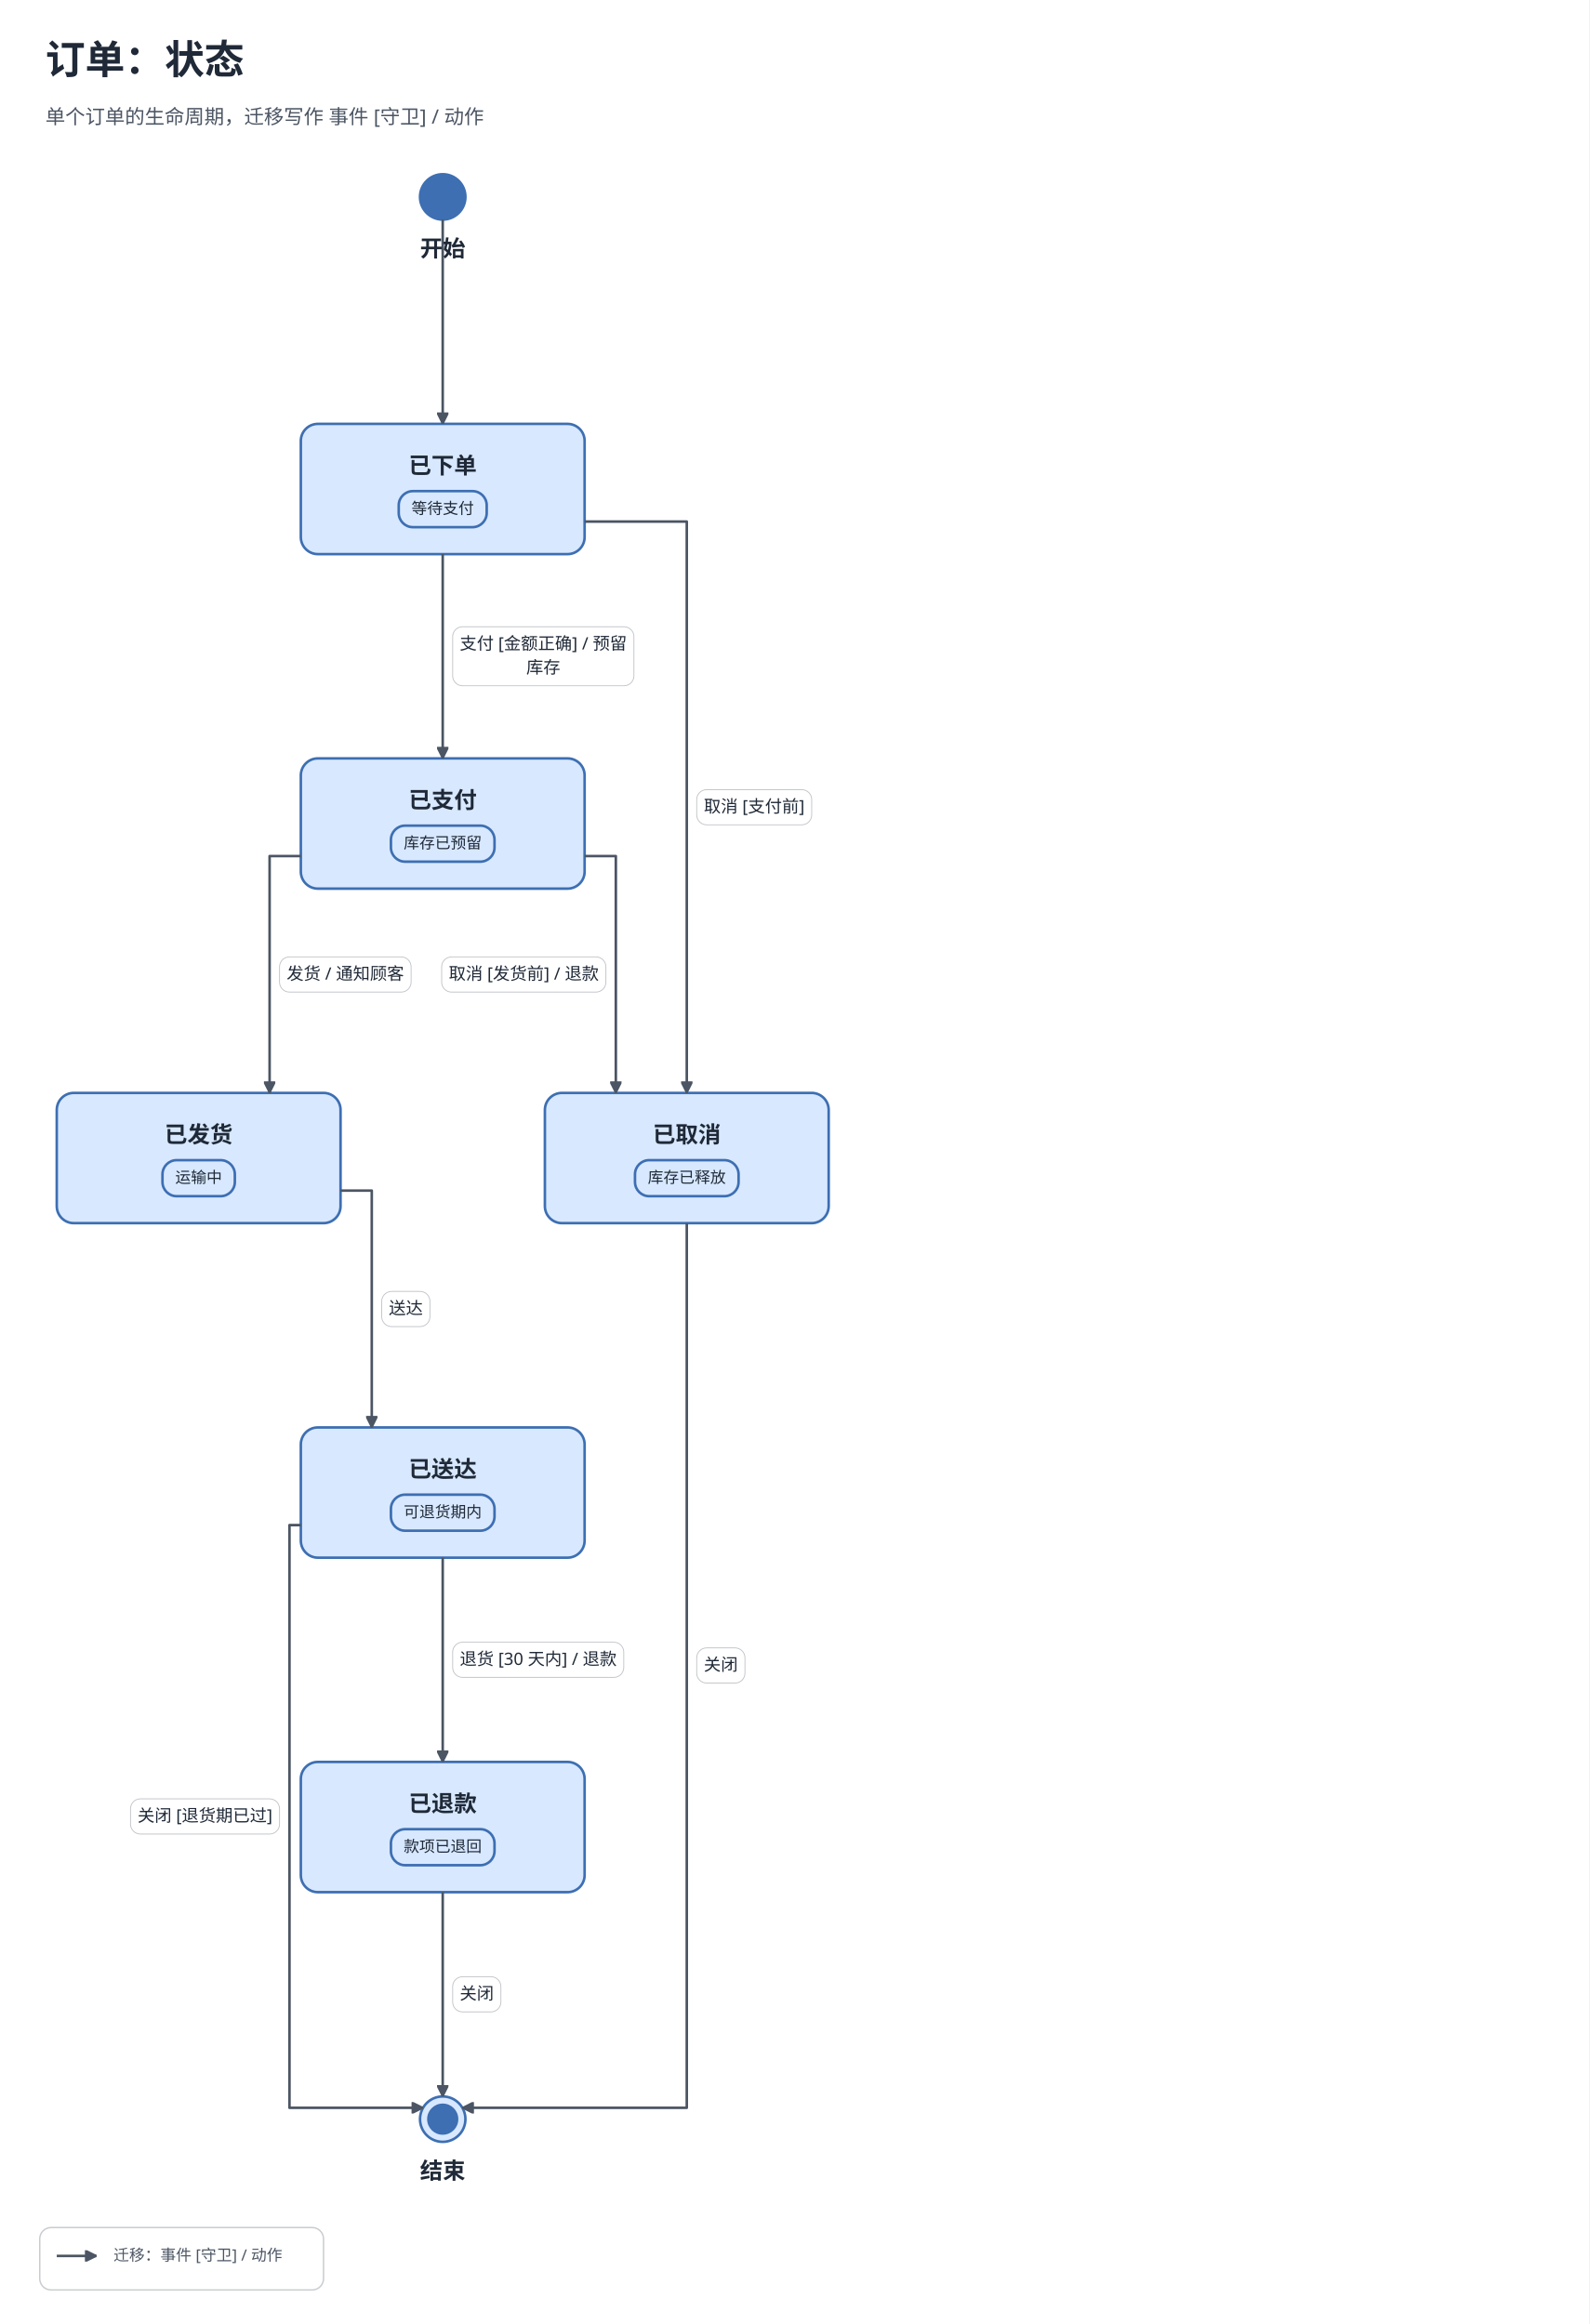
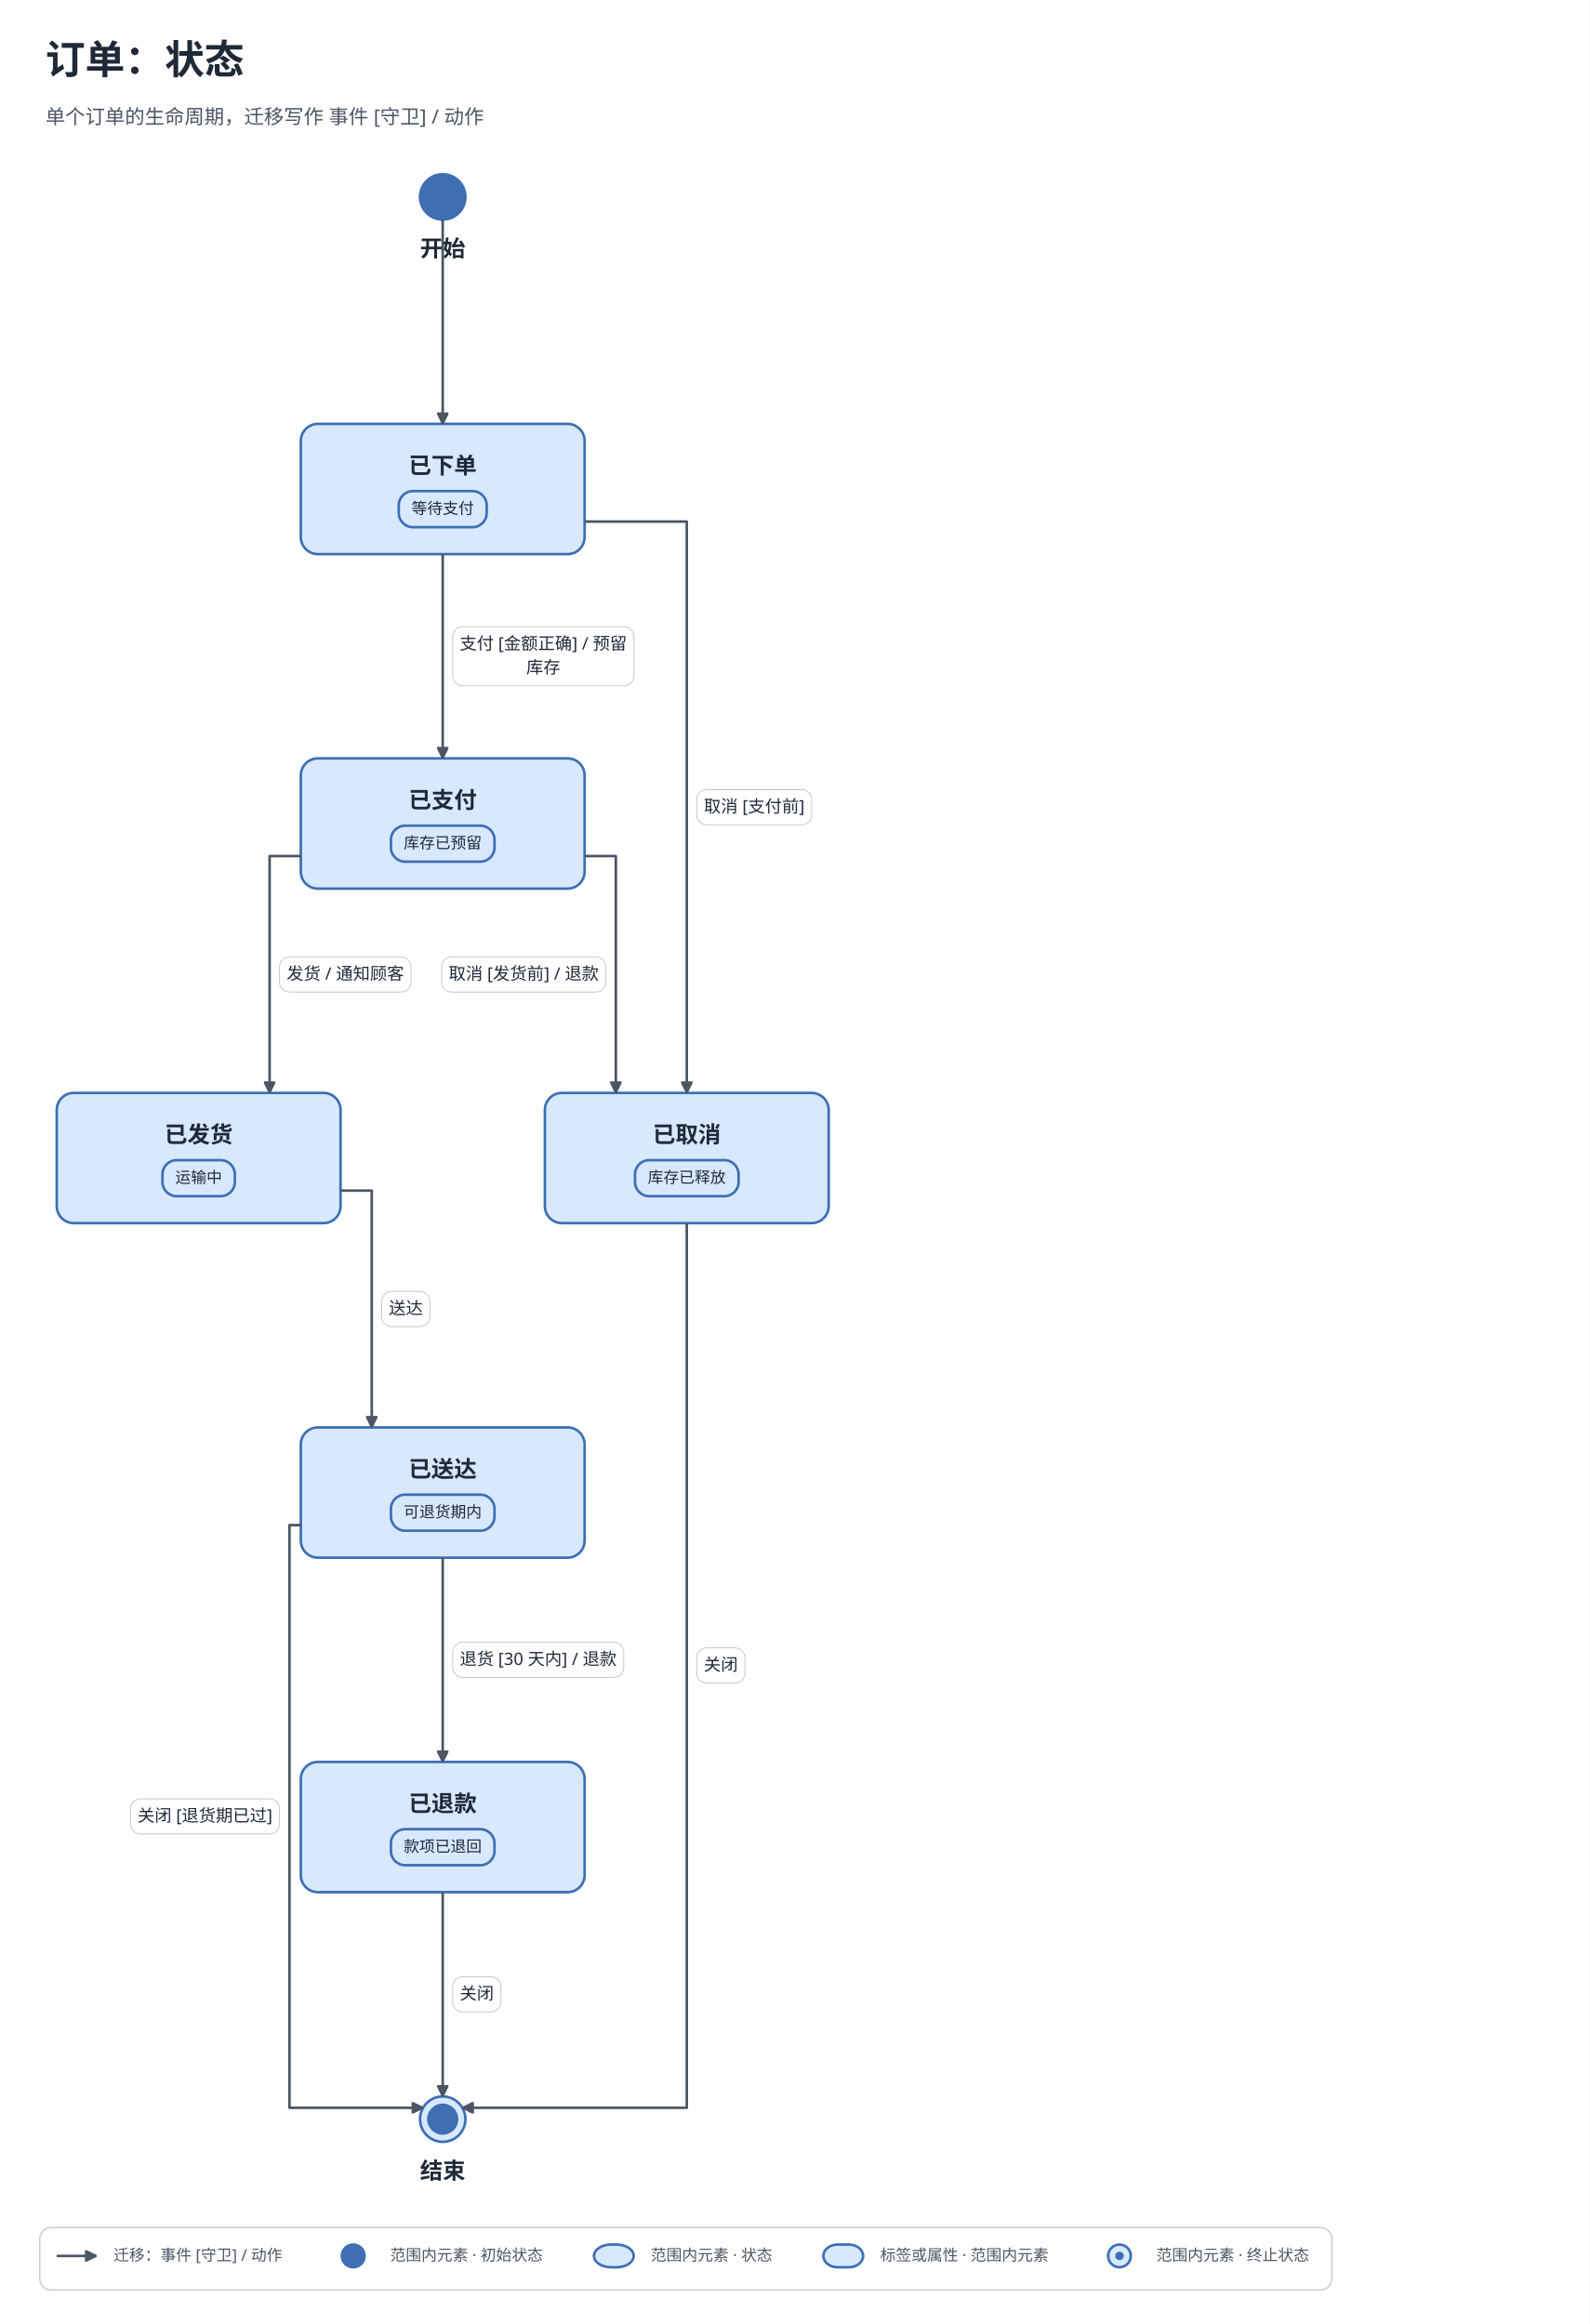
<svg xmlns="http://www.w3.org/2000/svg" viewBox="0 0 1120 1638.2" width="1120" height="1638.2" lang="zh" role="img" aria-labelledby="e3-zh-document-title e3-zh-document-desc" data-archatlas="0.1" data-measured-with="pillow">
  <defs>
    <marker id="e3-zh-marker-peer-arrow" viewBox="0 0 10 10" refX="10" refY="5" markerWidth="8" markerHeight="8" markerUnits="userSpaceOnUse" orient="auto-start-reverse">
      <path d="M 0 0 L 10 5 L 0 10 Z" fill="#4B5563" stroke="#4B5563" stroke-width="1.5" />
    </marker>
    <marker id="e3-zh-marker-peer-circle" viewBox="0 0 10 10" refX="5" refY="5" markerWidth="8" markerHeight="8" markerUnits="userSpaceOnUse">
      <circle cx="5" cy="5" r="3.5" fill="#ffffff" stroke="#4B5563" stroke-width="1.5" />
    </marker>
  </defs>
  <rect width="1120" height="1638.2" fill="#ffffff" data-role="canvas" />
-   <ellipse id="e3-zh-shape-node-i" data-id="i" data-role="node" data-parent="" data-kind="initial" data-style="peer" data-tint="app" data-band="true" data-shape="card" fill="#3D6FB2" stroke="#3D6FB2" stroke-width="1.8" data-box="296 122.8 32 32" cx="312" cy="138.8" rx="16" ry="16" />
-   <rect id="e3-zh-shape-node-new" data-id="new" data-role="node" data-parent="" data-kind="state" data-style="peer" data-tint="app" data-band="true" data-shape="card" fill="#D8E8FF" stroke="#3D6FB2" stroke-width="1.8" data-box="212 298.8 200 91.8" x="212" y="298.8" width="200" height="91.8" rx="12" />
-   <rect id="e3-zh-shape-chip-__new-chip-2" data-id="__new-chip-2" data-role="chip" data-parent="new" data-kind="component" data-style="peer" data-tint="app" data-band="true" data-shape="card" fill="#D8E8FF" stroke="#3D6FB2" stroke-width="1.8" data-box="281 346.2 62 25.4" x="281" y="346.2" width="62" height="25.4" rx="10" />
-   <rect id="e3-zh-shape-node-paid" data-id="paid" data-role="node" data-parent="" data-kind="state" data-style="peer" data-tint="app" data-band="true" data-shape="card" fill="#D8E8FF" stroke="#3D6FB2" stroke-width="1.8" data-box="212 534.6 200 91.8" x="212" y="534.6" width="200" height="91.8" rx="12" />
-   <rect id="e3-zh-shape-chip-__paid-chip-4" data-id="__paid-chip-4" data-role="chip" data-parent="paid" data-kind="component" data-style="peer" data-tint="app" data-band="true" data-shape="card" fill="#D8E8FF" stroke="#3D6FB2" stroke-width="1.8" data-box="275.5 582 73 25.4" x="275.5" y="582" width="73" height="25.4" rx="10" />
-   <rect id="e3-zh-shape-node-shipped" data-id="shipped" data-role="node" data-parent="" data-kind="state" data-style="peer" data-tint="app" data-band="true" data-shape="card" fill="#D8E8FF" stroke="#3D6FB2" stroke-width="1.8" data-box="40 770.4 200 91.8" x="40" y="770.4" width="200" height="91.8" rx="12" />
-   <rect id="e3-zh-shape-chip-__shipped-chip-6" data-id="__shipped-chip-6" data-role="chip" data-parent="shipped" data-kind="component" data-style="peer" data-tint="app" data-band="true" data-shape="card" fill="#D8E8FF" stroke="#3D6FB2" stroke-width="1.8" data-box="114.5 817.8 51 25.4" x="114.5" y="817.8" width="51" height="25.4" rx="10" />
-   <rect id="e3-zh-shape-node-cancelled" data-id="cancelled" data-role="node" data-parent="" data-kind="state" data-style="peer" data-tint="app" data-band="true" data-shape="card" fill="#D8E8FF" stroke="#3D6FB2" stroke-width="1.8" data-box="384 770.4 200 91.8" x="384" y="770.4" width="200" height="91.8" rx="12" />
-   <rect id="e3-zh-shape-chip-__cancelled-chip-8" data-id="__cancelled-chip-8" data-role="chip" data-parent="cancelled" data-kind="component" data-style="peer" data-tint="app" data-band="true" data-shape="card" fill="#D8E8FF" stroke="#3D6FB2" stroke-width="1.8" data-box="447.5 817.8 73 25.4" x="447.5" y="817.8" width="73" height="25.4" rx="10" />
-   <rect id="e3-zh-shape-node-deliv" data-id="deliv" data-role="node" data-parent="" data-kind="state" data-style="peer" data-tint="app" data-band="true" data-shape="card" fill="#D8E8FF" stroke="#3D6FB2" stroke-width="1.8" data-box="212 1006.2 200 91.8" x="212" y="1006.2" width="200" height="91.8" rx="12" />
-   <rect id="e3-zh-shape-chip-__deliv-chip-10" data-id="__deliv-chip-10" data-role="chip" data-parent="deliv" data-kind="component" data-style="peer" data-tint="app" data-band="true" data-shape="card" fill="#D8E8FF" stroke="#3D6FB2" stroke-width="1.8" data-box="275.5 1053.6 73 25.4" x="275.5" y="1053.6" width="73" height="25.4" rx="10" />
-   <rect id="e3-zh-shape-node-refd" data-id="refd" data-role="node" data-parent="" data-kind="state" data-style="peer" data-tint="app" data-band="true" data-shape="card" fill="#D8E8FF" stroke="#3D6FB2" stroke-width="1.8" data-box="212 1242 200 91.8" x="212" y="1242" width="200" height="91.8" rx="12" />
-   <rect id="e3-zh-shape-chip-__refd-chip-12" data-id="__refd-chip-12" data-role="chip" data-parent="refd" data-kind="component" data-style="peer" data-tint="app" data-band="true" data-shape="card" fill="#D8E8FF" stroke="#3D6FB2" stroke-width="1.8" data-box="275.5 1289.4 73 25.4" x="275.5" y="1289.4" width="73" height="25.4" rx="10" />
-   <ellipse id="e3-zh-shape-node-f" data-id="f" data-role="node" data-parent="" data-kind="final" data-style="peer" data-tint="app" data-band="true" data-shape="card" fill="#D8E8FF" stroke="#3D6FB2" stroke-width="1.8" data-box="296 1477.8 32 32" cx="312" cy="1493.8" rx="16" ry="16" />
+   <ellipse id="e3-zh-shape-node-i" data-id="i" data-role="node" data-parent="" data-kind="initial" data-style="peer" data-tint="app" data-band="true" data-band-axis="y" data-shape="card" fill="#3D6FB2" stroke="#3D6FB2" stroke-width="1.8" data-box="296 122.8 32 32" cx="312" cy="138.8" rx="16" ry="16" />
+   <rect id="e3-zh-shape-node-new" data-id="new" data-role="node" data-parent="" data-kind="state" data-style="peer" data-tint="app" data-band="true" data-band-axis="y" data-shape="card" fill="#D8E8FF" stroke="#3D6FB2" stroke-width="1.8" data-box="212 298.8 200 91.8" x="212" y="298.8" width="200" height="91.8" rx="12" />
+   <rect id="e3-zh-shape-chip-__new-chip-2" data-id="__new-chip-2" data-role="chip" data-parent="new" data-kind="component" data-style="peer" data-tint="app" data-band="true" data-band-axis="y" data-shape="card" fill="#D8E8FF" stroke="#3D6FB2" stroke-width="1.8" data-box="281 346.2 62 25.4" x="281" y="346.2" width="62" height="25.4" rx="10" />
+   <rect id="e3-zh-shape-node-paid" data-id="paid" data-role="node" data-parent="" data-kind="state" data-style="peer" data-tint="app" data-band="true" data-band-axis="y" data-shape="card" fill="#D8E8FF" stroke="#3D6FB2" stroke-width="1.8" data-box="212 534.6 200 91.8" x="212" y="534.6" width="200" height="91.8" rx="12" />
+   <rect id="e3-zh-shape-chip-__paid-chip-4" data-id="__paid-chip-4" data-role="chip" data-parent="paid" data-kind="component" data-style="peer" data-tint="app" data-band="true" data-band-axis="y" data-shape="card" fill="#D8E8FF" stroke="#3D6FB2" stroke-width="1.8" data-box="275.5 582 73 25.4" x="275.5" y="582" width="73" height="25.4" rx="10" />
+   <rect id="e3-zh-shape-node-shipped" data-id="shipped" data-role="node" data-parent="" data-kind="state" data-style="peer" data-tint="app" data-band="true" data-band-axis="y" data-shape="card" fill="#D8E8FF" stroke="#3D6FB2" stroke-width="1.8" data-box="40 770.4 200 91.8" x="40" y="770.4" width="200" height="91.8" rx="12" />
+   <rect id="e3-zh-shape-chip-__shipped-chip-6" data-id="__shipped-chip-6" data-role="chip" data-parent="shipped" data-kind="component" data-style="peer" data-tint="app" data-band="true" data-band-axis="y" data-shape="card" fill="#D8E8FF" stroke="#3D6FB2" stroke-width="1.8" data-box="114.5 817.8 51 25.4" x="114.5" y="817.8" width="51" height="25.4" rx="10" />
+   <rect id="e3-zh-shape-node-cancelled" data-id="cancelled" data-role="node" data-parent="" data-kind="state" data-style="peer" data-tint="app" data-band="true" data-band-axis="y" data-shape="card" fill="#D8E8FF" stroke="#3D6FB2" stroke-width="1.8" data-box="384 770.4 200 91.8" x="384" y="770.4" width="200" height="91.8" rx="12" />
+   <rect id="e3-zh-shape-chip-__cancelled-chip-8" data-id="__cancelled-chip-8" data-role="chip" data-parent="cancelled" data-kind="component" data-style="peer" data-tint="app" data-band="true" data-band-axis="y" data-shape="card" fill="#D8E8FF" stroke="#3D6FB2" stroke-width="1.8" data-box="447.5 817.8 73 25.4" x="447.5" y="817.8" width="73" height="25.4" rx="10" />
+   <rect id="e3-zh-shape-node-deliv" data-id="deliv" data-role="node" data-parent="" data-kind="state" data-style="peer" data-tint="app" data-band="true" data-band-axis="y" data-shape="card" fill="#D8E8FF" stroke="#3D6FB2" stroke-width="1.8" data-box="212 1006.2 200 91.8" x="212" y="1006.2" width="200" height="91.8" rx="12" />
+   <rect id="e3-zh-shape-chip-__deliv-chip-10" data-id="__deliv-chip-10" data-role="chip" data-parent="deliv" data-kind="component" data-style="peer" data-tint="app" data-band="true" data-band-axis="y" data-shape="card" fill="#D8E8FF" stroke="#3D6FB2" stroke-width="1.8" data-box="275.5 1053.6 73 25.4" x="275.5" y="1053.6" width="73" height="25.4" rx="10" />
+   <rect id="e3-zh-shape-node-refd" data-id="refd" data-role="node" data-parent="" data-kind="state" data-style="peer" data-tint="app" data-band="true" data-band-axis="y" data-shape="card" fill="#D8E8FF" stroke="#3D6FB2" stroke-width="1.8" data-box="212 1242 200 91.8" x="212" y="1242" width="200" height="91.8" rx="12" />
+   <rect id="e3-zh-shape-chip-__refd-chip-12" data-id="__refd-chip-12" data-role="chip" data-parent="refd" data-kind="component" data-style="peer" data-tint="app" data-band="true" data-band-axis="y" data-shape="card" fill="#D8E8FF" stroke="#3D6FB2" stroke-width="1.8" data-box="275.5 1289.4 73 25.4" x="275.5" y="1289.4" width="73" height="25.4" rx="10" />
+   <ellipse id="e3-zh-shape-node-f" data-id="f" data-role="node" data-parent="" data-kind="final" data-style="peer" data-tint="app" data-band="true" data-band-axis="y" data-shape="card" fill="#D8E8FF" stroke="#3D6FB2" stroke-width="1.8" data-box="296 1477.8 32 32" cx="312" cy="1493.8" rx="16" ry="16" />
  <ellipse cx="312" cy="1493.8" rx="10" ry="10" fill="#3D6FB2" stroke="#3D6FB2" stroke-width="2" />
-   <rect id="e3-zh-shape-legend-panel-__legend-panel" data-id="__legend-panel" data-role="legend-panel" data-parent="" data-kind="component" data-style="external" data-tint="app" data-band="true" data-shape="card" fill="#ffffff" stroke="#4B5563" stroke-width="1" data-box="28 1570.2 200 44" stroke-opacity="0.3" x="28" y="1570.2" width="200" height="44" rx="8" />
+   <rect id="e3-zh-shape-legend-panel-__legend-panel" data-id="__legend-panel" data-role="legend-panel" data-parent="" data-kind="component" data-style="external" data-tint="app" data-band="true" data-band-axis="y" data-shape="card" fill="#ffffff" stroke="#4B5563" stroke-width="1" data-box="28 1570.2 910.609 44" stroke-opacity="0.3" x="28" y="1570.2" width="910.609" height="44" rx="8" />
+   <ellipse id="e3-zh-shape-legend-swatch-__legend-swatch-1" data-id="__legend-swatch-1" data-role="legend-swatch" data-parent="" data-kind="initial" data-style="peer" data-tint="app" data-band="true" data-band-axis="y" data-shape="card" fill="#3D6FB2" stroke="#3D6FB2" stroke-width="1.8" data-box="240.922 1582.2 16 16" cx="248.922" cy="1590.2" rx="8" ry="8" />
+   <rect id="e3-zh-shape-legend-swatch-__legend-swatch-2" data-id="__legend-swatch-2" data-role="legend-swatch" data-parent="" data-kind="state" data-style="peer" data-tint="app" data-band="true" data-band-axis="y" data-shape="card" fill="#D8E8FF" stroke="#3D6FB2" stroke-width="1.8" data-box="418.594 1582.2 28 16" x="418.594" y="1582.2" width="28" height="16" rx="12" />
+   <rect id="e3-zh-shape-legend-swatch-__legend-swatch-3" data-id="__legend-swatch-3" data-role="legend-swatch" data-parent="" data-kind="chip" data-style="peer" data-tint="app" data-band="true" data-band-axis="y" data-shape="card" fill="#D8E8FF" stroke="#3D6FB2" stroke-width="1.8" data-box="580.266 1582.2 28 16" x="580.266" y="1582.2" width="28" height="16" rx="10" />
+   <ellipse id="e3-zh-shape-legend-swatch-__legend-swatch-4" data-id="__legend-swatch-4" data-role="legend-swatch" data-parent="" data-kind="final" data-style="peer" data-tint="app" data-band="true" data-band-axis="y" data-shape="card" fill="#D8E8FF" stroke="#3D6FB2" stroke-width="1.8" data-box="780.938 1582.2 16 16" cx="788.938" cy="1590.2" rx="8" ry="8" />
+   <ellipse cx="788.938" cy="1590.2" rx="2" ry="2" fill="#3D6FB2" stroke="#3D6FB2" stroke-width="2" />
  <polyline id="e3-zh-edge-edge-1" data-id="edge-1" data-role="edge" data-from="i" data-to="new" data-kind="call" data-style="peer" data-numbered="false" data-badge="" points="312,154.8 312,298.8" fill="none" stroke="#4B5563" stroke-width="1.8" stroke-linejoin="round" marker-end="url(#e3-zh-marker-peer-arrow)" />
  <polyline id="e3-zh-edge-edge-2" data-id="edge-2" data-role="edge" data-from="new" data-to="paid" data-kind="call" data-style="peer" data-numbered="false" data-badge="" points="312,390.6 312,534.6" fill="none" stroke="#4B5563" stroke-width="1.8" stroke-linejoin="round" marker-end="url(#e3-zh-marker-peer-arrow)" />
  <polyline id="e3-zh-edge-edge-3" data-id="edge-3" data-role="edge" data-from="paid" data-to="shipped" data-kind="call" data-style="peer" data-numbered="false" data-badge="" points="212,603.45 190,603.45 190,770.4" fill="none" stroke="#4B5563" stroke-width="1.8" stroke-linejoin="round" marker-end="url(#e3-zh-marker-peer-arrow)" />
  <polyline id="e3-zh-edge-edge-4" data-id="edge-4" data-role="edge" data-from="shipped" data-to="deliv" data-kind="call" data-style="peer" data-numbered="false" data-badge="" points="240,839.25 262,839.25 262,1006.2" fill="none" stroke="#4B5563" stroke-width="1.8" stroke-linejoin="round" marker-end="url(#e3-zh-marker-peer-arrow)" />
  <polyline id="e3-zh-edge-edge-5" data-id="edge-5" data-role="edge" data-from="deliv" data-to="f" data-kind="call" data-style="peer" data-numbered="false" data-badge="" points="212,1075.05 204,1075.05 204,1485.8 298.144,1485.8" fill="none" stroke="#4B5563" stroke-width="1.8" stroke-linejoin="round" marker-end="url(#e3-zh-marker-peer-arrow)" />
  <polyline id="e3-zh-edge-edge-6" data-id="edge-6" data-role="edge" data-from="deliv" data-to="refd" data-kind="call" data-style="peer" data-numbered="false" data-badge="" points="312,1098 312,1242" fill="none" stroke="#4B5563" stroke-width="1.8" stroke-linejoin="round" marker-end="url(#e3-zh-marker-peer-arrow)" />
  <polyline id="e3-zh-edge-edge-7" data-id="edge-7" data-role="edge" data-from="refd" data-to="f" data-kind="call" data-style="peer" data-numbered="false" data-badge="" points="312,1333.8 312,1477.8" fill="none" stroke="#4B5563" stroke-width="1.8" stroke-linejoin="round" marker-end="url(#e3-zh-marker-peer-arrow)" />
  <polyline id="e3-zh-edge-edge-8" data-id="edge-8" data-role="edge" data-from="new" data-to="cancelled" data-kind="call" data-style="peer" data-numbered="false" data-badge="" points="412,367.65 484,367.65 484,770.4" fill="none" stroke="#4B5563" stroke-width="1.8" stroke-linejoin="round" marker-end="url(#e3-zh-marker-peer-arrow)" />
  <polyline id="e3-zh-edge-edge-9" data-id="edge-9" data-role="edge" data-from="paid" data-to="cancelled" data-kind="call" data-style="peer" data-numbered="false" data-badge="" points="412,603.45 434,603.45 434,770.4" fill="none" stroke="#4B5563" stroke-width="1.8" stroke-linejoin="round" marker-end="url(#e3-zh-marker-peer-arrow)" />
  <polyline id="e3-zh-edge-edge-10" data-id="edge-10" data-role="edge" data-from="cancelled" data-to="f" data-kind="call" data-style="peer" data-numbered="false" data-badge="" points="484,862.2 484,1485.8 325.856,1485.8" fill="none" stroke="#4B5563" stroke-width="1.8" stroke-linejoin="round" marker-end="url(#e3-zh-marker-peer-arrow)" />
  <polyline id="e3-zh-edge-legend-line-0" data-id="legend-line-0" data-role="edge" data-from="" data-to="" data-kind="legend" data-style="peer" data-numbered="false" data-badge="" points="40,1590.2 68,1590.2" fill="none" stroke="#4B5563" stroke-width="1.8" stroke-linejoin="round" marker-end="url(#e3-zh-marker-peer-arrow)" />
  <rect id="e3-zh-shape-label-bg-__edge-2-background" data-id="__edge-2-background" data-role="label-bg" data-parent="edge-2" x="319" y="441.8" width="127.75" height="41.6" fill="#ffffff" fill-opacity="0.96" rx="7" stroke="#4B5563" stroke-opacity="0.35" stroke-width="0.6" />
  <rect id="e3-zh-shape-label-bg-__edge-3-background" data-id="__edge-3-background" data-role="label-bg" data-parent="edge-3" x="197" y="674.525" width="92.719" height="24.8" fill="#ffffff" fill-opacity="0.96" rx="7" stroke="#4B5563" stroke-opacity="0.35" stroke-width="0.6" />
  <rect id="e3-zh-shape-label-bg-__edge-4-background" data-id="__edge-4-background" data-role="label-bg" data-parent="edge-4" x="269" y="910.325" width="34" height="24.8" fill="#ffffff" fill-opacity="0.96" rx="7" stroke="#4B5563" stroke-opacity="0.35" stroke-width="0.6" />
  <rect id="e3-zh-shape-label-bg-__edge-5-background" data-id="__edge-5-background" data-role="label-bg" data-parent="edge-5" x="91.969" y="1268.025" width="105.031" height="24.8" fill="#ffffff" fill-opacity="0.96" rx="7" stroke="#4B5563" stroke-opacity="0.35" stroke-width="0.6" />
  <rect id="e3-zh-shape-label-bg-__edge-6-background" data-id="__edge-6-background" data-role="label-bg" data-parent="edge-6" x="319" y="1157.6" width="120.594" height="24.8" fill="#ffffff" fill-opacity="0.96" rx="7" stroke="#4B5563" stroke-opacity="0.35" stroke-width="0.6" />
  <rect id="e3-zh-shape-label-bg-__edge-7-background" data-id="__edge-7-background" data-role="label-bg" data-parent="edge-7" x="319" y="1393.4" width="34" height="24.8" fill="#ffffff" fill-opacity="0.96" rx="7" stroke="#4B5563" stroke-opacity="0.35" stroke-width="0.6" />
  <rect id="e3-zh-shape-label-bg-__edge-8-background" data-id="__edge-8-background" data-role="label-bg" data-parent="edge-8" x="491" y="556.625" width="81.031" height="24.8" fill="#ffffff" fill-opacity="0.96" rx="7" stroke="#4B5563" stroke-opacity="0.35" stroke-width="0.6" />
  <rect id="e3-zh-shape-label-bg-__edge-9-background" data-id="__edge-9-background" data-role="label-bg" data-parent="edge-9" x="311.25" y="674.525" width="115.75" height="24.8" fill="#ffffff" fill-opacity="0.96" rx="7" stroke="#4B5563" stroke-opacity="0.35" stroke-width="0.6" />
  <rect id="e3-zh-shape-label-bg-__edge-10-background" data-id="__edge-10-background" data-role="label-bg" data-parent="edge-10" x="491" y="1161.6" width="34" height="24.8" fill="#ffffff" fill-opacity="0.96" rx="7" stroke="#4B5563" stroke-opacity="0.35" stroke-width="0.6" />
  <text id="e3-zh-text-title-figure-title" data-id="figure-title" data-role="title" data-owner="" x="32" y="52" data-source="订单：状态" font-size="28" font-family="&quot;Noto Sans CJK SC&quot;, &quot;Source Han Sans SC&quot;, &quot;PingFang SC&quot;, &quot;Microsoft YaHei&quot;, &quot;WenQuanYi Zen Hei&quot;, &quot;Noto Sans&quot;, &quot;DejaVu Sans&quot;, &quot;Liberation Sans&quot;, sans-serif" font-weight="700" text-anchor="start" fill="#1F2937" data-text-box="32 24 140 39.2">
    <tspan x="32" y="52">
      <tspan font-family="Noto Sans CJK SC" x="32">订单：状态</tspan>
    </tspan>
  </text>
  <text id="e3-zh-text-subtitle-figure-subtitle" data-id="figure-subtitle" data-role="subtitle" data-owner="" x="32" y="87.2" data-source="单个订单的生命周期，迁移写作 事件 [守卫] / 动作" font-size="14" font-family="&quot;Noto Sans CJK SC&quot;, &quot;Source Han Sans SC&quot;, &quot;PingFang SC&quot;, &quot;Microsoft YaHei&quot;, &quot;WenQuanYi Zen Hei&quot;, &quot;Noto Sans&quot;, &quot;DejaVu Sans&quot;, &quot;Liberation Sans&quot;, sans-serif" font-weight="400" text-anchor="start" fill="#4B5563" data-text-box="32 73.2 308.984 19.6">
    <tspan x="32" y="87.2">
      <tspan font-family="Noto Sans CJK SC" x="32">单个订单的生命周期，迁移写作</tspan>
      <tspan font-family="Noto Sans" x="228"> </tspan>
      <tspan font-family="Noto Sans CJK SC" x="231.641">事件</tspan>
      <tspan font-family="Noto Sans" x="259.641"> </tspan>
      <tspan font-family="Noto Sans" x="263.281">[</tspan>
      <tspan font-family="Noto Sans CJK SC" x="267.891">守卫</tspan>
      <tspan font-family="Noto Sans" x="295.891">]</tspan>
      <tspan font-family="Noto Sans" x="300.5"> </tspan>
      <tspan font-family="Noto Sans" x="304.141">/</tspan>
      <tspan font-family="Noto Sans" x="309.344"> </tspan>
      <tspan font-family="Noto Sans CJK SC" x="312.984">动作</tspan>
    </tspan>
  </text>
  <text id="e3-zh-text-state-label-i-name" data-id="i-name" data-role="state-label" data-owner="" x="312" y="180.8" data-source="开始" font-size="16" font-family="&quot;Noto Sans CJK SC&quot;, &quot;Source Han Sans SC&quot;, &quot;PingFang SC&quot;, &quot;Microsoft YaHei&quot;, &quot;WenQuanYi Zen Hei&quot;, &quot;Noto Sans&quot;, &quot;DejaVu Sans&quot;, &quot;Liberation Sans&quot;, sans-serif" font-weight="700" text-anchor="start" fill="#1F2937" data-text-box="296 164.8 32 22.4">
    <tspan x="296" y="180.8">
      <tspan font-family="Noto Sans CJK SC" x="296">开始</tspan>
    </tspan>
  </text>
  <text id="e3-zh-text-name-new-name" data-id="new-name" data-role="name" data-owner="new" x="312" y="333.8" data-source="已下单" font-size="16" font-family="&quot;Noto Sans CJK SC&quot;, &quot;Source Han Sans SC&quot;, &quot;PingFang SC&quot;, &quot;Microsoft YaHei&quot;, &quot;WenQuanYi Zen Hei&quot;, &quot;Noto Sans&quot;, &quot;DejaVu Sans&quot;, &quot;Liberation Sans&quot;, sans-serif" font-weight="700" text-anchor="start" fill="#1F2937" data-text-box="288 317.8 48 22.4">
    <tspan x="288" y="333.8">
      <tspan font-family="Noto Sans CJK SC" x="288">已下单</tspan>
    </tspan>
  </text>
  <text id="e3-zh-text-chip-text-__new-chip-2-text" data-id="__new-chip-2-text" data-role="chip-text" data-owner="__new-chip-2" x="290" y="362.2" data-source="等待支付" font-size="11" font-family="&quot;Noto Sans CJK SC&quot;, &quot;Source Han Sans SC&quot;, &quot;PingFang SC&quot;, &quot;Microsoft YaHei&quot;, &quot;WenQuanYi Zen Hei&quot;, &quot;Noto Sans&quot;, &quot;DejaVu Sans&quot;, &quot;Liberation Sans&quot;, sans-serif" font-weight="400" text-anchor="start" fill="#1F2937" data-text-box="290 351.2 44 15.4">
    <tspan x="290" y="362.2">
      <tspan font-family="Noto Sans CJK SC" x="290">等待支付</tspan>
    </tspan>
  </text>
  <text id="e3-zh-text-name-paid-name" data-id="paid-name" data-role="name" data-owner="paid" x="312" y="569.6" data-source="已支付" font-size="16" font-family="&quot;Noto Sans CJK SC&quot;, &quot;Source Han Sans SC&quot;, &quot;PingFang SC&quot;, &quot;Microsoft YaHei&quot;, &quot;WenQuanYi Zen Hei&quot;, &quot;Noto Sans&quot;, &quot;DejaVu Sans&quot;, &quot;Liberation Sans&quot;, sans-serif" font-weight="700" text-anchor="start" fill="#1F2937" data-text-box="288 553.6 48 22.4">
    <tspan x="288" y="569.6">
      <tspan font-family="Noto Sans CJK SC" x="288">已支付</tspan>
    </tspan>
  </text>
  <text id="e3-zh-text-chip-text-__paid-chip-4-text" data-id="__paid-chip-4-text" data-role="chip-text" data-owner="__paid-chip-4" x="284.5" y="598" data-source="库存已预留" font-size="11" font-family="&quot;Noto Sans CJK SC&quot;, &quot;Source Han Sans SC&quot;, &quot;PingFang SC&quot;, &quot;Microsoft YaHei&quot;, &quot;WenQuanYi Zen Hei&quot;, &quot;Noto Sans&quot;, &quot;DejaVu Sans&quot;, &quot;Liberation Sans&quot;, sans-serif" font-weight="400" text-anchor="start" fill="#1F2937" data-text-box="284.5 587 55 15.4">
    <tspan x="284.5" y="598">
      <tspan font-family="Noto Sans CJK SC" x="284.5">库存已预留</tspan>
    </tspan>
  </text>
  <text id="e3-zh-text-name-shipped-name" data-id="shipped-name" data-role="name" data-owner="shipped" x="140" y="805.4" data-source="已发货" font-size="16" font-family="&quot;Noto Sans CJK SC&quot;, &quot;Source Han Sans SC&quot;, &quot;PingFang SC&quot;, &quot;Microsoft YaHei&quot;, &quot;WenQuanYi Zen Hei&quot;, &quot;Noto Sans&quot;, &quot;DejaVu Sans&quot;, &quot;Liberation Sans&quot;, sans-serif" font-weight="700" text-anchor="start" fill="#1F2937" data-text-box="116 789.4 48 22.4">
    <tspan x="116" y="805.4">
      <tspan font-family="Noto Sans CJK SC" x="116">已发货</tspan>
    </tspan>
  </text>
  <text id="e3-zh-text-chip-text-__shipped-chip-6-text" data-id="__shipped-chip-6-text" data-role="chip-text" data-owner="__shipped-chip-6" x="123.5" y="833.8" data-source="运输中" font-size="11" font-family="&quot;Noto Sans CJK SC&quot;, &quot;Source Han Sans SC&quot;, &quot;PingFang SC&quot;, &quot;Microsoft YaHei&quot;, &quot;WenQuanYi Zen Hei&quot;, &quot;Noto Sans&quot;, &quot;DejaVu Sans&quot;, &quot;Liberation Sans&quot;, sans-serif" font-weight="400" text-anchor="start" fill="#1F2937" data-text-box="123.5 822.8 33 15.4">
    <tspan x="123.5" y="833.8">
      <tspan font-family="Noto Sans CJK SC" x="123.5">运输中</tspan>
    </tspan>
  </text>
  <text id="e3-zh-text-name-cancelled-name" data-id="cancelled-name" data-role="name" data-owner="cancelled" x="484" y="805.4" data-source="已取消" font-size="16" font-family="&quot;Noto Sans CJK SC&quot;, &quot;Source Han Sans SC&quot;, &quot;PingFang SC&quot;, &quot;Microsoft YaHei&quot;, &quot;WenQuanYi Zen Hei&quot;, &quot;Noto Sans&quot;, &quot;DejaVu Sans&quot;, &quot;Liberation Sans&quot;, sans-serif" font-weight="700" text-anchor="start" fill="#1F2937" data-text-box="460 789.4 48 22.4">
    <tspan x="460" y="805.4">
      <tspan font-family="Noto Sans CJK SC" x="460">已取消</tspan>
    </tspan>
  </text>
  <text id="e3-zh-text-chip-text-__cancelled-chip-8-text" data-id="__cancelled-chip-8-text" data-role="chip-text" data-owner="__cancelled-chip-8" x="456.5" y="833.8" data-source="库存已释放" font-size="11" font-family="&quot;Noto Sans CJK SC&quot;, &quot;Source Han Sans SC&quot;, &quot;PingFang SC&quot;, &quot;Microsoft YaHei&quot;, &quot;WenQuanYi Zen Hei&quot;, &quot;Noto Sans&quot;, &quot;DejaVu Sans&quot;, &quot;Liberation Sans&quot;, sans-serif" font-weight="400" text-anchor="start" fill="#1F2937" data-text-box="456.5 822.8 55 15.4">
    <tspan x="456.5" y="833.8">
      <tspan font-family="Noto Sans CJK SC" x="456.5">库存已释放</tspan>
    </tspan>
  </text>
  <text id="e3-zh-text-name-deliv-name" data-id="deliv-name" data-role="name" data-owner="deliv" x="312" y="1041.2" data-source="已送达" font-size="16" font-family="&quot;Noto Sans CJK SC&quot;, &quot;Source Han Sans SC&quot;, &quot;PingFang SC&quot;, &quot;Microsoft YaHei&quot;, &quot;WenQuanYi Zen Hei&quot;, &quot;Noto Sans&quot;, &quot;DejaVu Sans&quot;, &quot;Liberation Sans&quot;, sans-serif" font-weight="700" text-anchor="start" fill="#1F2937" data-text-box="288 1025.2 48 22.4">
    <tspan x="288" y="1041.2">
      <tspan font-family="Noto Sans CJK SC" x="288">已送达</tspan>
    </tspan>
  </text>
  <text id="e3-zh-text-chip-text-__deliv-chip-10-text" data-id="__deliv-chip-10-text" data-role="chip-text" data-owner="__deliv-chip-10" x="284.5" y="1069.6" data-source="可退货期内" font-size="11" font-family="&quot;Noto Sans CJK SC&quot;, &quot;Source Han Sans SC&quot;, &quot;PingFang SC&quot;, &quot;Microsoft YaHei&quot;, &quot;WenQuanYi Zen Hei&quot;, &quot;Noto Sans&quot;, &quot;DejaVu Sans&quot;, &quot;Liberation Sans&quot;, sans-serif" font-weight="400" text-anchor="start" fill="#1F2937" data-text-box="284.5 1058.6 55 15.4">
    <tspan x="284.5" y="1069.6">
      <tspan font-family="Noto Sans CJK SC" x="284.5">可退货期内</tspan>
    </tspan>
  </text>
  <text id="e3-zh-text-name-refd-name" data-id="refd-name" data-role="name" data-owner="refd" x="312" y="1277" data-source="已退款" font-size="16" font-family="&quot;Noto Sans CJK SC&quot;, &quot;Source Han Sans SC&quot;, &quot;PingFang SC&quot;, &quot;Microsoft YaHei&quot;, &quot;WenQuanYi Zen Hei&quot;, &quot;Noto Sans&quot;, &quot;DejaVu Sans&quot;, &quot;Liberation Sans&quot;, sans-serif" font-weight="700" text-anchor="start" fill="#1F2937" data-text-box="288 1261 48 22.4">
    <tspan x="288" y="1277">
      <tspan font-family="Noto Sans CJK SC" x="288">已退款</tspan>
    </tspan>
  </text>
  <text id="e3-zh-text-chip-text-__refd-chip-12-text" data-id="__refd-chip-12-text" data-role="chip-text" data-owner="__refd-chip-12" x="284.5" y="1305.4" data-source="款项已退回" font-size="11" font-family="&quot;Noto Sans CJK SC&quot;, &quot;Source Han Sans SC&quot;, &quot;PingFang SC&quot;, &quot;Microsoft YaHei&quot;, &quot;WenQuanYi Zen Hei&quot;, &quot;Noto Sans&quot;, &quot;DejaVu Sans&quot;, &quot;Liberation Sans&quot;, sans-serif" font-weight="400" text-anchor="start" fill="#1F2937" data-text-box="284.5 1294.4 55 15.4">
    <tspan x="284.5" y="1305.4">
      <tspan font-family="Noto Sans CJK SC" x="284.5">款项已退回</tspan>
    </tspan>
  </text>
  <text id="e3-zh-text-state-label-f-name" data-id="f-name" data-role="state-label" data-owner="" x="312" y="1535.8" data-source="结束" font-size="16" font-family="&quot;Noto Sans CJK SC&quot;, &quot;Source Han Sans SC&quot;, &quot;PingFang SC&quot;, &quot;Microsoft YaHei&quot;, &quot;WenQuanYi Zen Hei&quot;, &quot;Noto Sans&quot;, &quot;DejaVu Sans&quot;, &quot;Liberation Sans&quot;, sans-serif" font-weight="700" text-anchor="start" fill="#1F2937" data-text-box="296 1519.8 32 22.4">
    <tspan x="296" y="1535.8">
      <tspan font-family="Noto Sans CJK SC" x="296">结束</tspan>
    </tspan>
  </text>
  <text id="e3-zh-text-edge-label-edge-2-label" data-id="edge-2-label" data-role="edge-label" data-owner="edge-2" x="382.875" y="457.8" data-source="支付 [金额正确] / 预留库存" font-size="12" font-family="&quot;Noto Sans CJK SC&quot;, &quot;Source Han Sans SC&quot;, &quot;PingFang SC&quot;, &quot;Microsoft YaHei&quot;, &quot;WenQuanYi Zen Hei&quot;, &quot;Noto Sans&quot;, &quot;DejaVu Sans&quot;, &quot;Liberation Sans&quot;, sans-serif" font-weight="400" text-anchor="start" fill="#1F2937" data-text-box="324 445.8 117.75 33.6">
    <tspan x="324" y="457.8">
      <tspan font-family="Noto Sans CJK SC" x="324">支付</tspan>
      <tspan font-family="Noto Sans" x="348"> </tspan>
      <tspan font-family="Noto Sans" x="351.125">[</tspan>
      <tspan font-family="Noto Sans CJK SC" x="355.078">金额正确</tspan>
      <tspan font-family="Noto Sans" x="403.078">]</tspan>
      <tspan font-family="Noto Sans" x="407.031"> </tspan>
      <tspan font-family="Noto Sans" x="410.156">/</tspan>
      <tspan font-family="Noto Sans" x="414.625"> </tspan>
      <tspan font-family="Noto Sans CJK SC" x="417.75">预留</tspan>
    </tspan>
    <tspan x="370.875" y="474.6">
      <tspan font-family="Noto Sans CJK SC" x="370.875">库存</tspan>
    </tspan>
  </text>
  <text id="e3-zh-text-edge-label-edge-3-label" data-id="edge-3-label" data-role="edge-label" data-owner="edge-3" x="243.359" y="690.525" data-source="发货 / 通知顾客" font-size="12" font-family="&quot;Noto Sans CJK SC&quot;, &quot;Source Han Sans SC&quot;, &quot;PingFang SC&quot;, &quot;Microsoft YaHei&quot;, &quot;WenQuanYi Zen Hei&quot;, &quot;Noto Sans&quot;, &quot;DejaVu Sans&quot;, &quot;Liberation Sans&quot;, sans-serif" font-weight="400" text-anchor="start" fill="#1F2937" data-text-box="202 678.525 82.719 16.8">
    <tspan x="202" y="690.525">
      <tspan font-family="Noto Sans CJK SC" x="202">发货</tspan>
      <tspan font-family="Noto Sans" x="226"> </tspan>
      <tspan font-family="Noto Sans" x="229.125">/</tspan>
      <tspan font-family="Noto Sans" x="233.594"> </tspan>
      <tspan font-family="Noto Sans CJK SC" x="236.719">通知顾客</tspan>
    </tspan>
  </text>
  <text id="e3-zh-text-edge-label-edge-4-label" data-id="edge-4-label" data-role="edge-label" data-owner="edge-4" x="286" y="926.325" data-source="送达" font-size="12" font-family="&quot;Noto Sans CJK SC&quot;, &quot;Source Han Sans SC&quot;, &quot;PingFang SC&quot;, &quot;Microsoft YaHei&quot;, &quot;WenQuanYi Zen Hei&quot;, &quot;Noto Sans&quot;, &quot;DejaVu Sans&quot;, &quot;Liberation Sans&quot;, sans-serif" font-weight="400" text-anchor="start" fill="#1F2937" data-text-box="274 914.325 24 16.8">
    <tspan x="274" y="926.325">
      <tspan font-family="Noto Sans CJK SC" x="274">送达</tspan>
    </tspan>
  </text>
  <text id="e3-zh-text-edge-label-edge-5-label" data-id="edge-5-label" data-role="edge-label" data-owner="edge-5" x="144.484" y="1284.025" data-source="关闭 [退货期已过]" font-size="12" font-family="&quot;Noto Sans CJK SC&quot;, &quot;Source Han Sans SC&quot;, &quot;PingFang SC&quot;, &quot;Microsoft YaHei&quot;, &quot;WenQuanYi Zen Hei&quot;, &quot;Noto Sans&quot;, &quot;DejaVu Sans&quot;, &quot;Liberation Sans&quot;, sans-serif" font-weight="400" text-anchor="start" fill="#1F2937" data-text-box="96.969 1272.025 95.031 16.8">
    <tspan x="96.969" y="1284.025">
      <tspan font-family="Noto Sans CJK SC" x="96.969">关闭</tspan>
      <tspan font-family="Noto Sans" x="120.969"> </tspan>
      <tspan font-family="Noto Sans" x="124.094">[</tspan>
      <tspan font-family="Noto Sans CJK SC" x="128.047">退货期已过</tspan>
      <tspan font-family="Noto Sans" x="188.047">]</tspan>
    </tspan>
  </text>
  <text id="e3-zh-text-edge-label-edge-6-label" data-id="edge-6-label" data-role="edge-label" data-owner="edge-6" x="379.297" y="1173.6" data-source="退货 [30 天内] / 退款" font-size="12" font-family="&quot;Noto Sans CJK SC&quot;, &quot;Source Han Sans SC&quot;, &quot;PingFang SC&quot;, &quot;Microsoft YaHei&quot;, &quot;WenQuanYi Zen Hei&quot;, &quot;Noto Sans&quot;, &quot;DejaVu Sans&quot;, &quot;Liberation Sans&quot;, sans-serif" font-weight="400" text-anchor="start" fill="#1F2937" data-text-box="324 1161.6 110.594 16.8">
    <tspan x="324" y="1173.6">
      <tspan font-family="Noto Sans CJK SC" x="324">退货</tspan>
      <tspan font-family="Noto Sans" x="348"> </tspan>
      <tspan font-family="Noto Sans" x="351.125">[30</tspan>
      <tspan font-family="Noto Sans" x="368.797"> </tspan>
      <tspan font-family="Noto Sans CJK SC" x="371.922">天内</tspan>
      <tspan font-family="Noto Sans" x="395.922">]</tspan>
      <tspan font-family="Noto Sans" x="399.875"> </tspan>
      <tspan font-family="Noto Sans" x="403">/</tspan>
      <tspan font-family="Noto Sans" x="407.469"> </tspan>
      <tspan font-family="Noto Sans CJK SC" x="410.594">退款</tspan>
    </tspan>
  </text>
  <text id="e3-zh-text-edge-label-edge-7-label" data-id="edge-7-label" data-role="edge-label" data-owner="edge-7" x="336" y="1409.4" data-source="关闭" font-size="12" font-family="&quot;Noto Sans CJK SC&quot;, &quot;Source Han Sans SC&quot;, &quot;PingFang SC&quot;, &quot;Microsoft YaHei&quot;, &quot;WenQuanYi Zen Hei&quot;, &quot;Noto Sans&quot;, &quot;DejaVu Sans&quot;, &quot;Liberation Sans&quot;, sans-serif" font-weight="400" text-anchor="start" fill="#1F2937" data-text-box="324 1397.4 24 16.8">
    <tspan x="324" y="1409.4">
      <tspan font-family="Noto Sans CJK SC" x="324">关闭</tspan>
    </tspan>
  </text>
  <text id="e3-zh-text-edge-label-edge-8-label" data-id="edge-8-label" data-role="edge-label" data-owner="edge-8" x="531.516" y="572.625" data-source="取消 [支付前]" font-size="12" font-family="&quot;Noto Sans CJK SC&quot;, &quot;Source Han Sans SC&quot;, &quot;PingFang SC&quot;, &quot;Microsoft YaHei&quot;, &quot;WenQuanYi Zen Hei&quot;, &quot;Noto Sans&quot;, &quot;DejaVu Sans&quot;, &quot;Liberation Sans&quot;, sans-serif" font-weight="400" text-anchor="start" fill="#1F2937" data-text-box="496 560.625 71.031 16.8">
    <tspan x="496" y="572.625">
      <tspan font-family="Noto Sans CJK SC" x="496">取消</tspan>
      <tspan font-family="Noto Sans" x="520"> </tspan>
      <tspan font-family="Noto Sans" x="523.125">[</tspan>
      <tspan font-family="Noto Sans CJK SC" x="527.078">支付前</tspan>
      <tspan font-family="Noto Sans" x="563.078">]</tspan>
    </tspan>
  </text>
  <text id="e3-zh-text-edge-label-edge-9-label" data-id="edge-9-label" data-role="edge-label" data-owner="edge-9" x="369.125" y="690.525" data-source="取消 [发货前] / 退款" font-size="12" font-family="&quot;Noto Sans CJK SC&quot;, &quot;Source Han Sans SC&quot;, &quot;PingFang SC&quot;, &quot;Microsoft YaHei&quot;, &quot;WenQuanYi Zen Hei&quot;, &quot;Noto Sans&quot;, &quot;DejaVu Sans&quot;, &quot;Liberation Sans&quot;, sans-serif" font-weight="400" text-anchor="start" fill="#1F2937" data-text-box="316.25 678.525 105.75 16.8">
    <tspan x="316.25" y="690.525">
      <tspan font-family="Noto Sans CJK SC" x="316.25">取消</tspan>
      <tspan font-family="Noto Sans" x="340.25"> </tspan>
      <tspan font-family="Noto Sans" x="343.375">[</tspan>
      <tspan font-family="Noto Sans CJK SC" x="347.328">发货前</tspan>
      <tspan font-family="Noto Sans" x="383.328">]</tspan>
      <tspan font-family="Noto Sans" x="387.281"> </tspan>
      <tspan font-family="Noto Sans" x="390.406">/</tspan>
      <tspan font-family="Noto Sans" x="394.875"> </tspan>
      <tspan font-family="Noto Sans CJK SC" x="398">退款</tspan>
    </tspan>
  </text>
  <text id="e3-zh-text-edge-label-edge-10-label" data-id="edge-10-label" data-role="edge-label" data-owner="edge-10" x="508" y="1177.6" data-source="关闭" font-size="12" font-family="&quot;Noto Sans CJK SC&quot;, &quot;Source Han Sans SC&quot;, &quot;PingFang SC&quot;, &quot;Microsoft YaHei&quot;, &quot;WenQuanYi Zen Hei&quot;, &quot;Noto Sans&quot;, &quot;DejaVu Sans&quot;, &quot;Liberation Sans&quot;, sans-serif" font-weight="400" text-anchor="start" fill="#1F2937" data-text-box="496 1165.6 24 16.8">
    <tspan x="496" y="1177.6">
      <tspan font-family="Noto Sans CJK SC" x="496">关闭</tspan>
    </tspan>
  </text>
  <text id="e3-zh-text-legend-legend-0" data-id="legend-0" data-role="legend" data-owner="" x="80" y="1593.5" data-source="迁移：事件 [守卫] / 动作" font-size="11" font-family="&quot;Noto Sans CJK SC&quot;, &quot;Source Han Sans SC&quot;, &quot;PingFang SC&quot;, &quot;Microsoft YaHei&quot;, &quot;WenQuanYi Zen Hei&quot;, &quot;Noto Sans&quot;, &quot;DejaVu Sans&quot;, &quot;Liberation Sans&quot;, sans-serif" font-weight="400" text-anchor="start" fill="#4B5563" data-text-box="80 1582.5 118.922 15.4">
    <tspan x="80" y="1593.5">
      <tspan font-family="Noto Sans CJK SC" x="80">迁移：事件</tspan>
      <tspan font-family="Noto Sans" x="135"> </tspan>
      <tspan font-family="Noto Sans" x="137.859">[</tspan>
      <tspan font-family="Noto Sans CJK SC" x="141.484">守卫</tspan>
      <tspan font-family="Noto Sans" x="163.484">]</tspan>
      <tspan font-family="Noto Sans" x="167.109"> </tspan>
      <tspan font-family="Noto Sans" x="169.969">/</tspan>
      <tspan font-family="Noto Sans" x="174.062"> </tspan>
      <tspan font-family="Noto Sans CJK SC" x="176.922">动作</tspan>
    </tspan>
  </text>
+   <text id="e3-zh-text-legend-legend-1" data-id="legend-1" data-role="legend" data-owner="" x="274.922" y="1593.5" data-source="范围内元素 · 初始状态" font-size="11" font-family="&quot;Noto Sans CJK SC&quot;, &quot;Source Han Sans SC&quot;, &quot;PingFang SC&quot;, &quot;Microsoft YaHei&quot;, &quot;WenQuanYi Zen Hei&quot;, &quot;Noto Sans&quot;, &quot;DejaVu Sans&quot;, &quot;Liberation Sans&quot;, sans-serif" font-weight="400" text-anchor="start" fill="#4B5563" data-text-box="274.922 1582.5 107.672 15.4">
+     <tspan x="274.922" y="1593.5">
+       <tspan font-family="Noto Sans CJK SC" x="274.922">范围内元素</tspan>
+       <tspan font-family="Noto Sans" x="329.922"> </tspan>
+       <tspan font-family="Noto Sans" x="332.781">·</tspan>
+       <tspan font-family="Noto Sans" x="335.734"> </tspan>
+       <tspan font-family="Noto Sans CJK SC" x="338.594">初始状态</tspan>
+     </tspan>
+   </text>
+   <text id="e3-zh-text-legend-legend-2" data-id="legend-2" data-role="legend" data-owner="" x="458.594" y="1593.5" data-source="范围内元素 · 状态" font-size="11" font-family="&quot;Noto Sans CJK SC&quot;, &quot;Source Han Sans SC&quot;, &quot;PingFang SC&quot;, &quot;Microsoft YaHei&quot;, &quot;WenQuanYi Zen Hei&quot;, &quot;Noto Sans&quot;, &quot;DejaVu Sans&quot;, &quot;Liberation Sans&quot;, sans-serif" font-weight="400" text-anchor="start" fill="#4B5563" data-text-box="458.594 1582.5 85.672 15.4">
+     <tspan x="458.594" y="1593.5">
+       <tspan font-family="Noto Sans CJK SC" x="458.594">范围内元素</tspan>
+       <tspan font-family="Noto Sans" x="513.594"> </tspan>
+       <tspan font-family="Noto Sans" x="516.453">·</tspan>
+       <tspan font-family="Noto Sans" x="519.406"> </tspan>
+       <tspan font-family="Noto Sans CJK SC" x="522.266">状态</tspan>
+     </tspan>
+   </text>
+   <text id="e3-zh-text-legend-legend-3" data-id="legend-3" data-role="legend" data-owner="" x="620.266" y="1593.5" data-source="标签或属性 · 范围内元素" font-size="11" font-family="&quot;Noto Sans CJK SC&quot;, &quot;Source Han Sans SC&quot;, &quot;PingFang SC&quot;, &quot;Microsoft YaHei&quot;, &quot;WenQuanYi Zen Hei&quot;, &quot;Noto Sans&quot;, &quot;DejaVu Sans&quot;, &quot;Liberation Sans&quot;, sans-serif" font-weight="400" text-anchor="start" fill="#4B5563" data-text-box="620.266 1582.5 118.672 15.4">
+     <tspan x="620.266" y="1593.5">
+       <tspan font-family="Noto Sans CJK SC" x="620.266">标签或属性</tspan>
+       <tspan font-family="Noto Sans" x="675.266"> </tspan>
+       <tspan font-family="Noto Sans" x="678.125">·</tspan>
+       <tspan font-family="Noto Sans" x="681.078"> </tspan>
+       <tspan font-family="Noto Sans CJK SC" x="683.938">范围内元素</tspan>
+     </tspan>
+   </text>
+   <text id="e3-zh-text-legend-legend-4" data-id="legend-4" data-role="legend" data-owner="" x="814.938" y="1593.5" data-source="范围内元素 · 终止状态" font-size="11" font-family="&quot;Noto Sans CJK SC&quot;, &quot;Source Han Sans SC&quot;, &quot;PingFang SC&quot;, &quot;Microsoft YaHei&quot;, &quot;WenQuanYi Zen Hei&quot;, &quot;Noto Sans&quot;, &quot;DejaVu Sans&quot;, &quot;Liberation Sans&quot;, sans-serif" font-weight="400" text-anchor="start" fill="#4B5563" data-text-box="814.938 1582.5 107.672 15.4">
+     <tspan x="814.938" y="1593.5">
+       <tspan font-family="Noto Sans CJK SC" x="814.938">范围内元素</tspan>
+       <tspan font-family="Noto Sans" x="869.938"> </tspan>
+       <tspan font-family="Noto Sans" x="872.797">·</tspan>
+       <tspan font-family="Noto Sans" x="875.75"> </tspan>
+       <tspan font-family="Noto Sans CJK SC" x="878.609">终止状态</tspan>
+     </tspan>
+   </text>
</svg>
